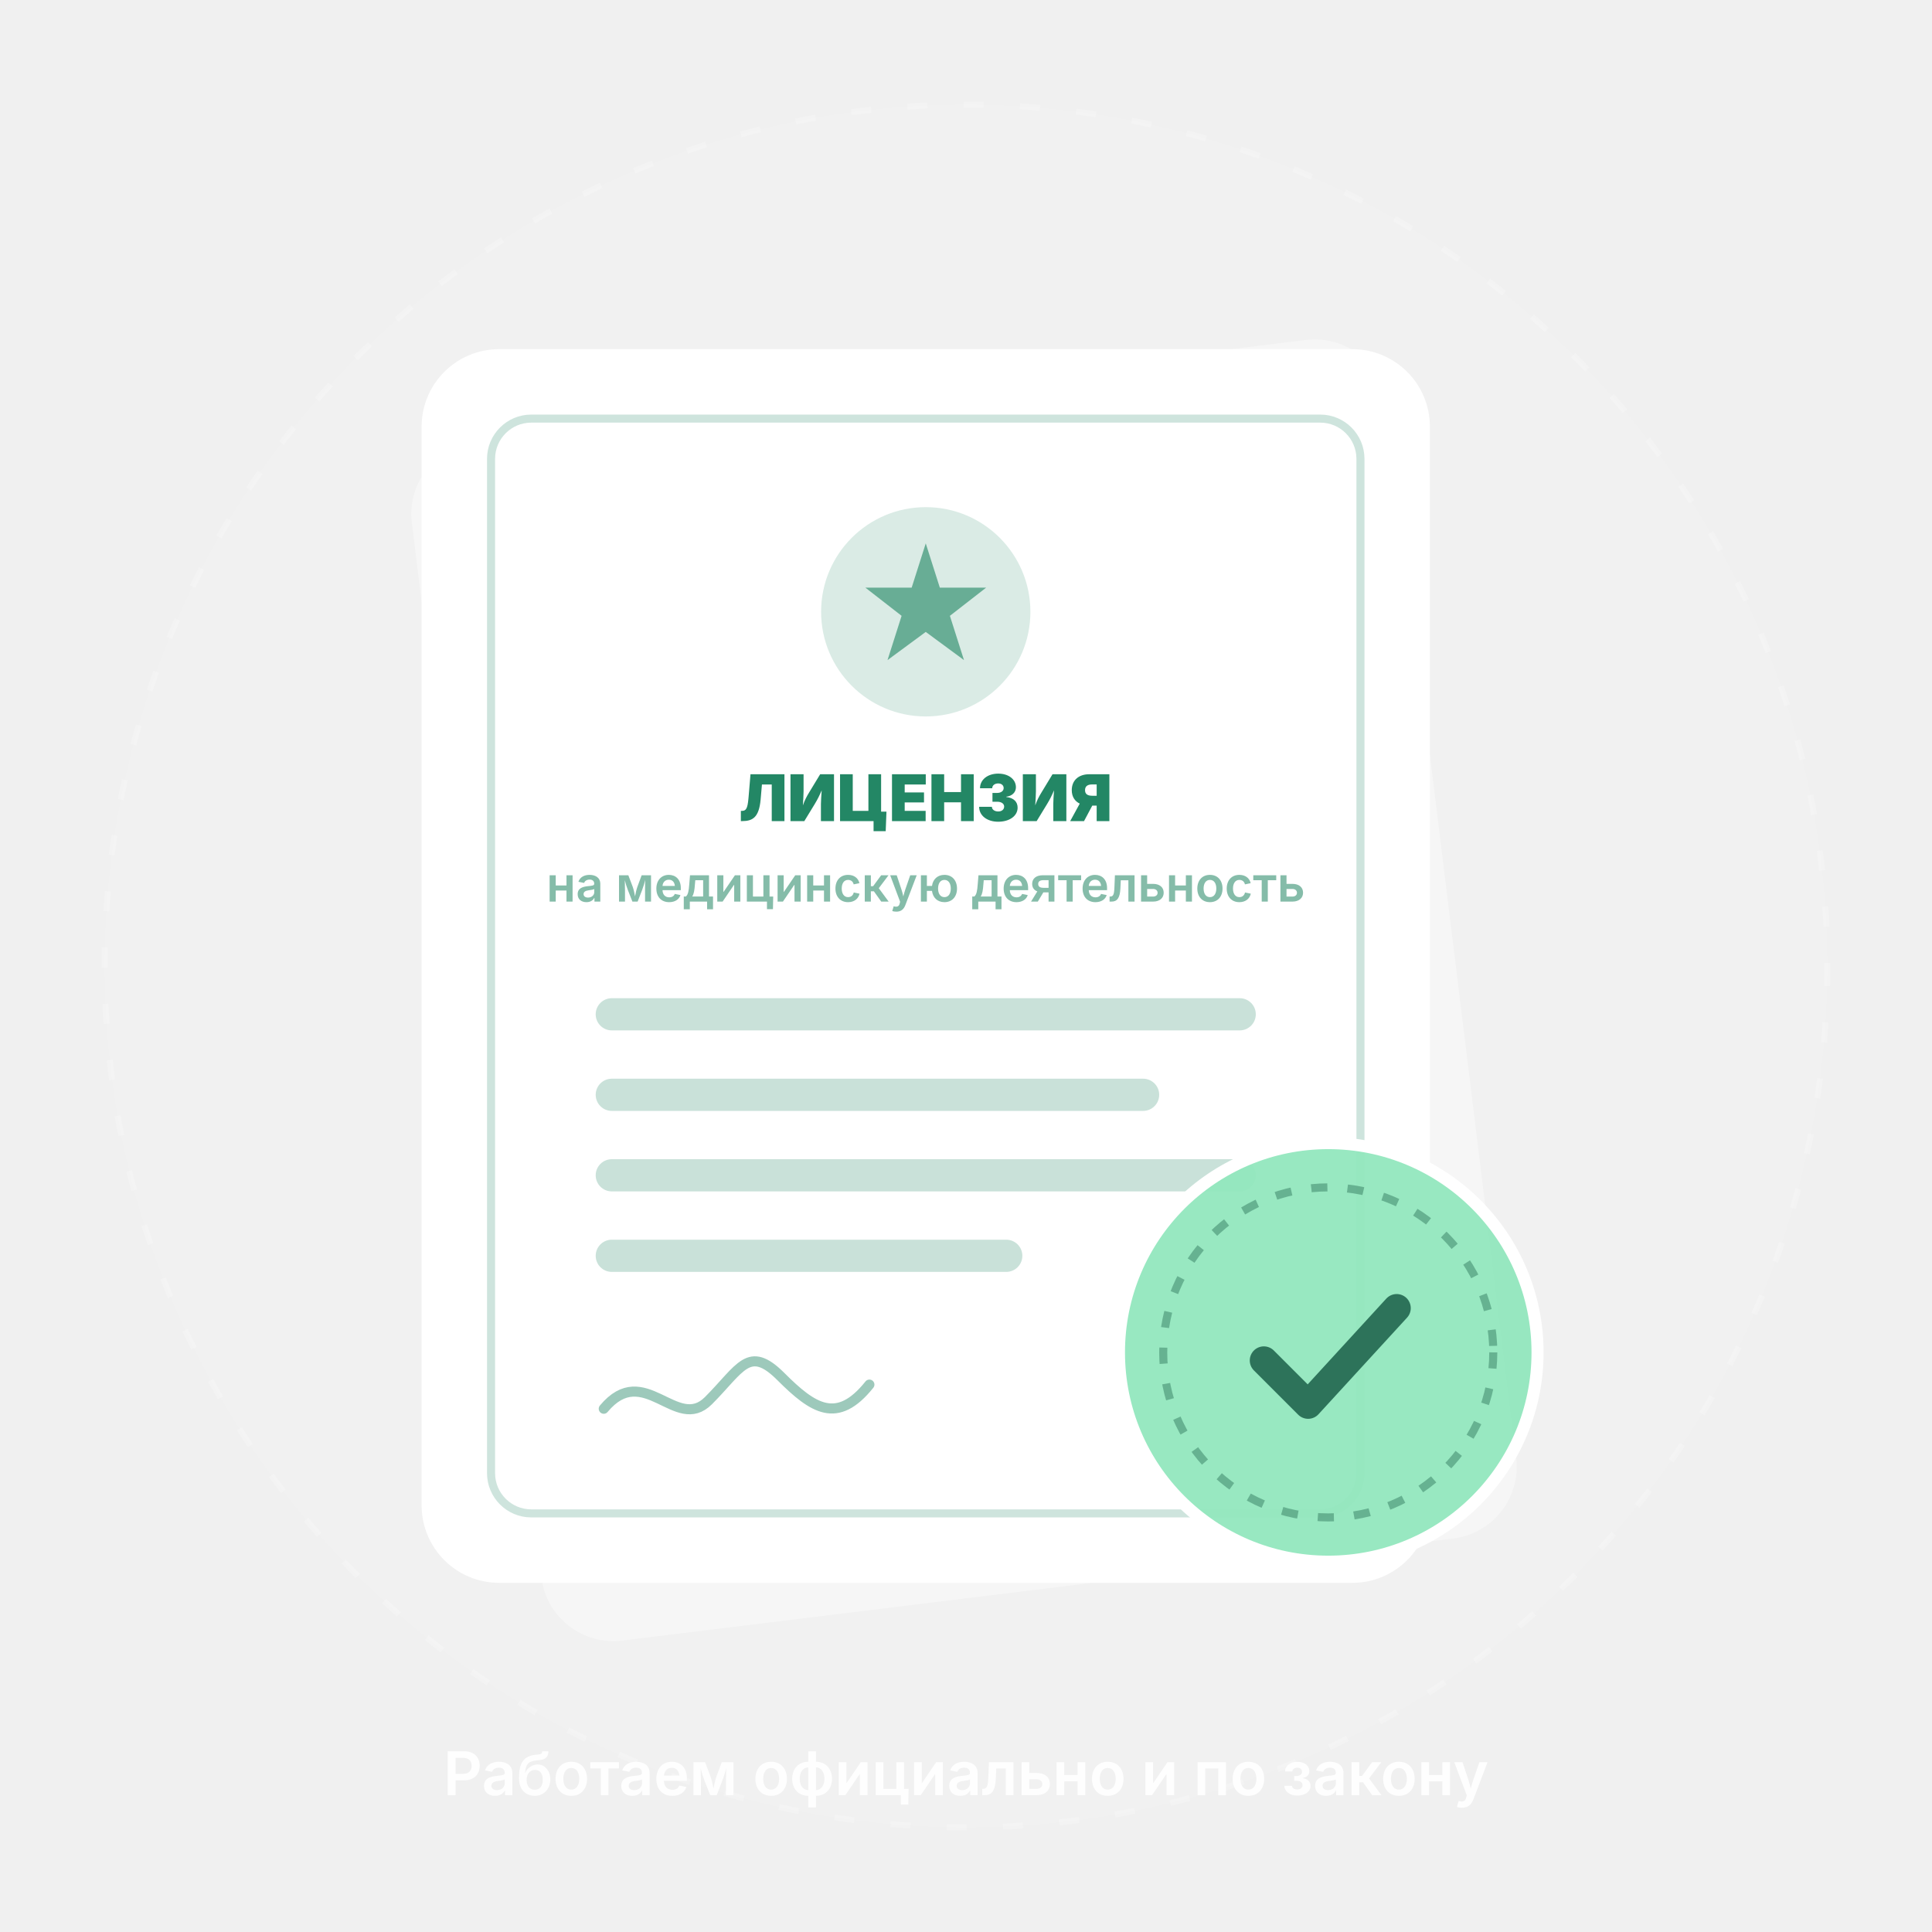
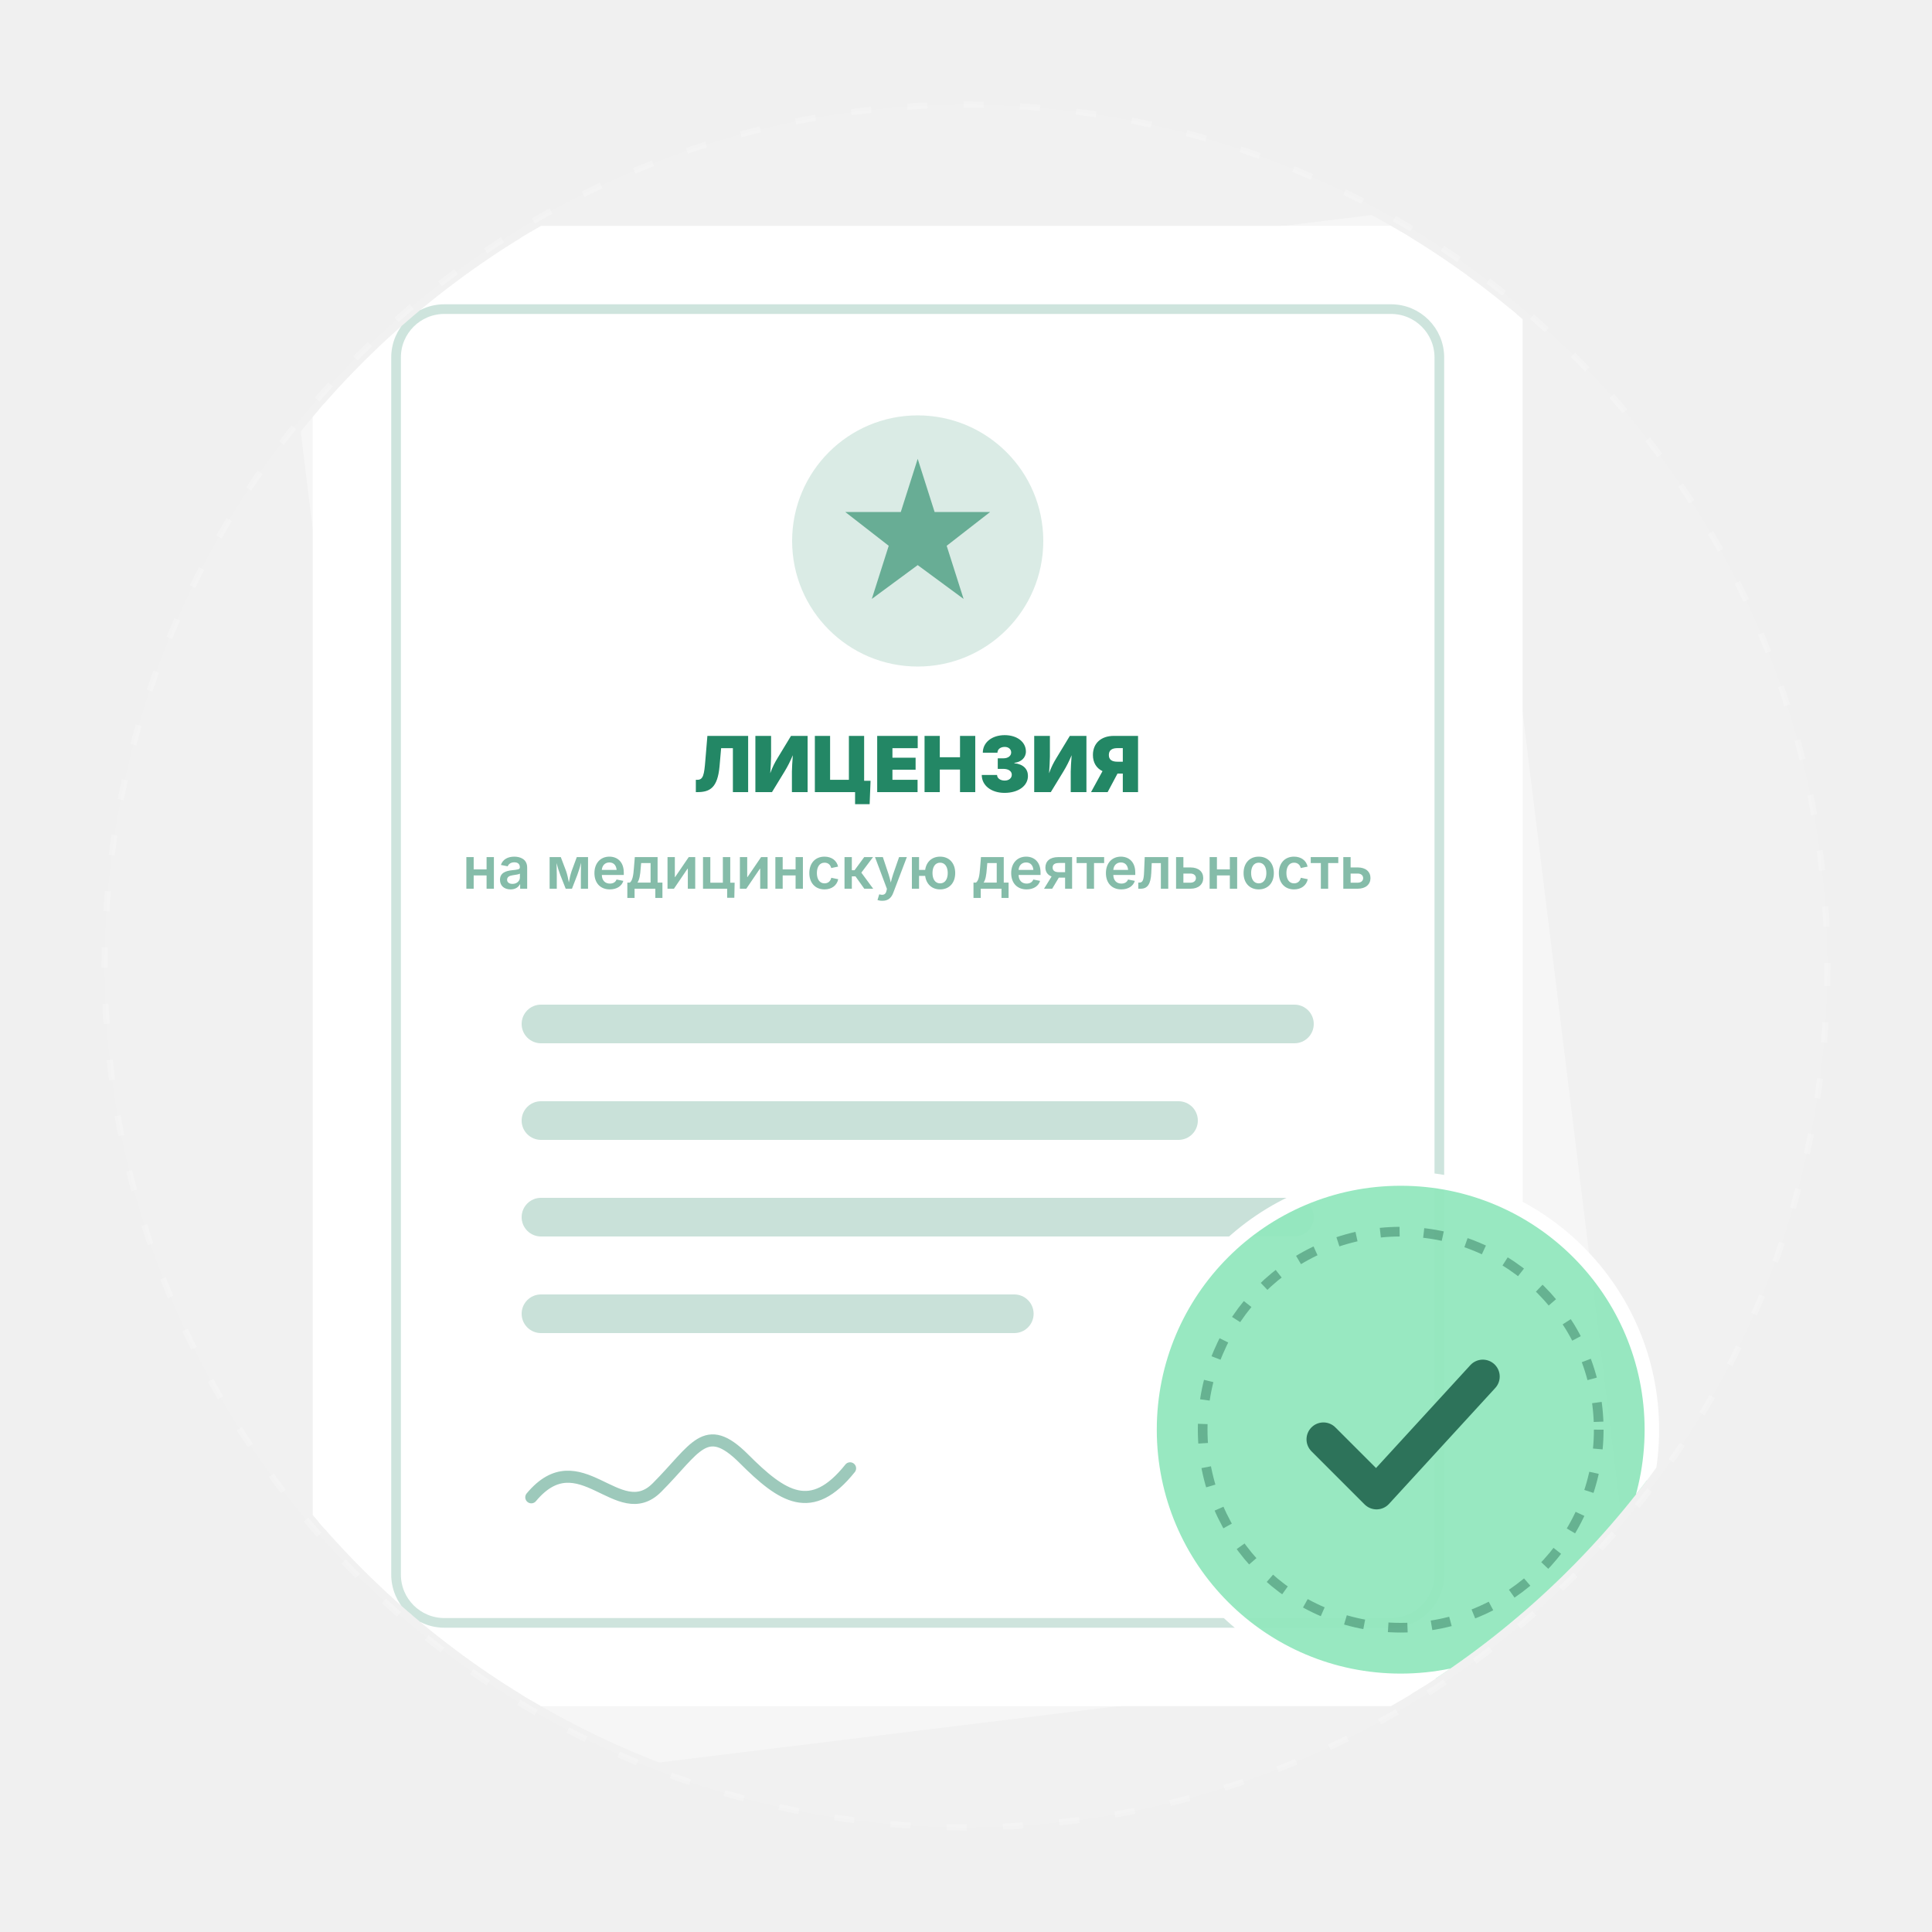
<svg xmlns="http://www.w3.org/2000/svg" viewBox="0 0 480 480" role="img" aria-label="Лицензии: медицинская лицензия клиники с печатью">
+   <defs>
+     <clipPath id="fit">
+       <circle cx="240" cy="240" r="212" />
+     </clipPath>
+   </defs>
  <circle cx="240" cy="240" r="214" fill="#fff" opacity=".07" />
-   <circle cx="240" cy="240" r="214" fill="none" stroke="#fff" stroke-opacity=".18" stroke-width="1.5" stroke-dasharray="5 9" />
-   <g transform="rotate(-7 240 250)">
-     <rect x="118" y="96" width="244" height="300" rx="18" fill="#fff" fill-opacity=".38" />
+   <g clip-path="url(#fit)">
+     <g transform="translate(240,240) scale(1.2) translate(-240,-240)">
+       <g transform="rotate(-7 240 250)">
+         <rect x="118" y="96" width="244" height="300" rx="18" fill="#fff" fill-opacity=".38" />
+       </g>
+       <g>
+         <rect x="106" y="88" width="248" height="304" rx="18" fill="#fff" stroke="#fff" stroke-width="2.5" />
+         <rect x="122" y="104" width="216" height="272" rx="10" fill="none" stroke="#0C7A55" stroke-opacity=".2" stroke-width="2" />
+         <g transform="translate(230,152)">
+           <circle cx="0" cy="0" r="26" fill="#0C7A55" fill-opacity=".15" />
+           <path d="M0-17 3.5-6H15L6 1l3.5 11L0 5l-9.5 7L-6 1l-9-7h11.5z" fill="#0C7A55" fill-opacity=".55" />
+         </g>
+         <text x="230" y="204" text-anchor="middle" fill="#0C7A55" fill-opacity=".9" font-family="system-ui,-apple-system,'Segoe UI',sans-serif" font-size="16" font-weight="900">ЛИЦЕНЗИЯ</text>
+         <text x="230" y="224" text-anchor="middle" fill="#0C7A55" fill-opacity=".5" font-family="system-ui,-apple-system,'Segoe UI',sans-serif" font-size="12" font-weight="600">на медицинскую деятельность</text>
+         <g fill="#0C7A55" fill-opacity=".22">
+           <rect x="148" y="248" width="164" height="8" rx="4" />
+           <rect x="148" y="268" width="140" height="8" rx="4" />
+           <rect x="148" y="288" width="164" height="8" rx="4" />
+           <rect x="148" y="308" width="106" height="8" rx="4" />
+         </g>
+         <path d="M150 350c10-12 18 6 26-2s10-14 18-6 14 12 22 2" fill="none" stroke="#0C7A55" stroke-opacity=".4" stroke-width="2.5" stroke-linecap="round" />
+       </g>
+       <g transform="translate(330,336)">
+         <circle cx="0" cy="0" r="52" fill="#93E7BE" fill-opacity=".95" stroke="#fff" stroke-width="3" />
+         <circle cx="0" cy="0" r="41" fill="none" stroke="#0A4D38" stroke-opacity=".35" stroke-width="2" stroke-dasharray="4 5" />
+         <path d="M-16 2 -5 13 17-11" fill="none" stroke="#0A4D38" stroke-opacity=".75" stroke-width="7" stroke-linecap="round" stroke-linejoin="round" />
+       </g>
+     </g>
  </g>
-   <g>
-     <rect x="106" y="88" width="248" height="304" rx="18" fill="#fff" stroke="#fff" stroke-width="2.5" />
-     <rect x="122" y="104" width="216" height="272" rx="10" fill="none" stroke="#0C7A55" stroke-opacity=".2" stroke-width="2" />
-     <g transform="translate(230,152)">
-       <circle cx="0" cy="0" r="26" fill="#0C7A55" fill-opacity=".15" />
-       <path d="M0-17 3.5-6H15L6 1l3.5 11L0 5l-9.5 7L-6 1l-9-7h11.5z" fill="#0C7A55" fill-opacity=".55" />
-     </g>
-     <text x="230" y="204" text-anchor="middle" fill="#0C7A55" fill-opacity=".9" font-family="system-ui,-apple-system,'Segoe UI',sans-serif" font-size="16" font-weight="900">ЛИЦЕНЗИЯ</text>
-     <text x="230" y="224" text-anchor="middle" fill="#0C7A55" fill-opacity=".5" font-family="system-ui,-apple-system,'Segoe UI',sans-serif" font-size="12" font-weight="600">на медицинскую деятельность</text>
-     <g fill="#0C7A55" fill-opacity=".22">
-       <rect x="148" y="248" width="164" height="8" rx="4" />
-       <rect x="148" y="268" width="140" height="8" rx="4" />
-       <rect x="148" y="288" width="164" height="8" rx="4" />
-       <rect x="148" y="308" width="106" height="8" rx="4" />
-     </g>
-     <path d="M150 350c10-12 18 6 26-2s10-14 18-6 14 12 22 2" fill="none" stroke="#0C7A55" stroke-opacity=".4" stroke-width="2.5" stroke-linecap="round" />
-   </g>
-   <g transform="translate(330,336)">
-     <circle cx="0" cy="0" r="52" fill="#93E7BE" fill-opacity=".95" stroke="#fff" stroke-width="3" />
-     <circle cx="0" cy="0" r="41" fill="none" stroke="#0A4D38" stroke-opacity=".35" stroke-width="2" stroke-dasharray="4 5" />
-     <path d="M-16 2 -5 13 17-11" fill="none" stroke="#0A4D38" stroke-opacity=".75" stroke-width="7" stroke-linecap="round" stroke-linejoin="round" />
-   </g>
-   <text x="240" y="446" text-anchor="middle" fill="#fff" fill-opacity=".92" font-family="system-ui,-apple-system,'Segoe UI',sans-serif" font-size="15" font-weight="600">Работаем официально и по закону</text>
+   <circle cx="240" cy="240" r="214" fill="none" stroke="#fff" stroke-opacity=".22" stroke-width="1.5" stroke-dasharray="5 9" />
</svg>
